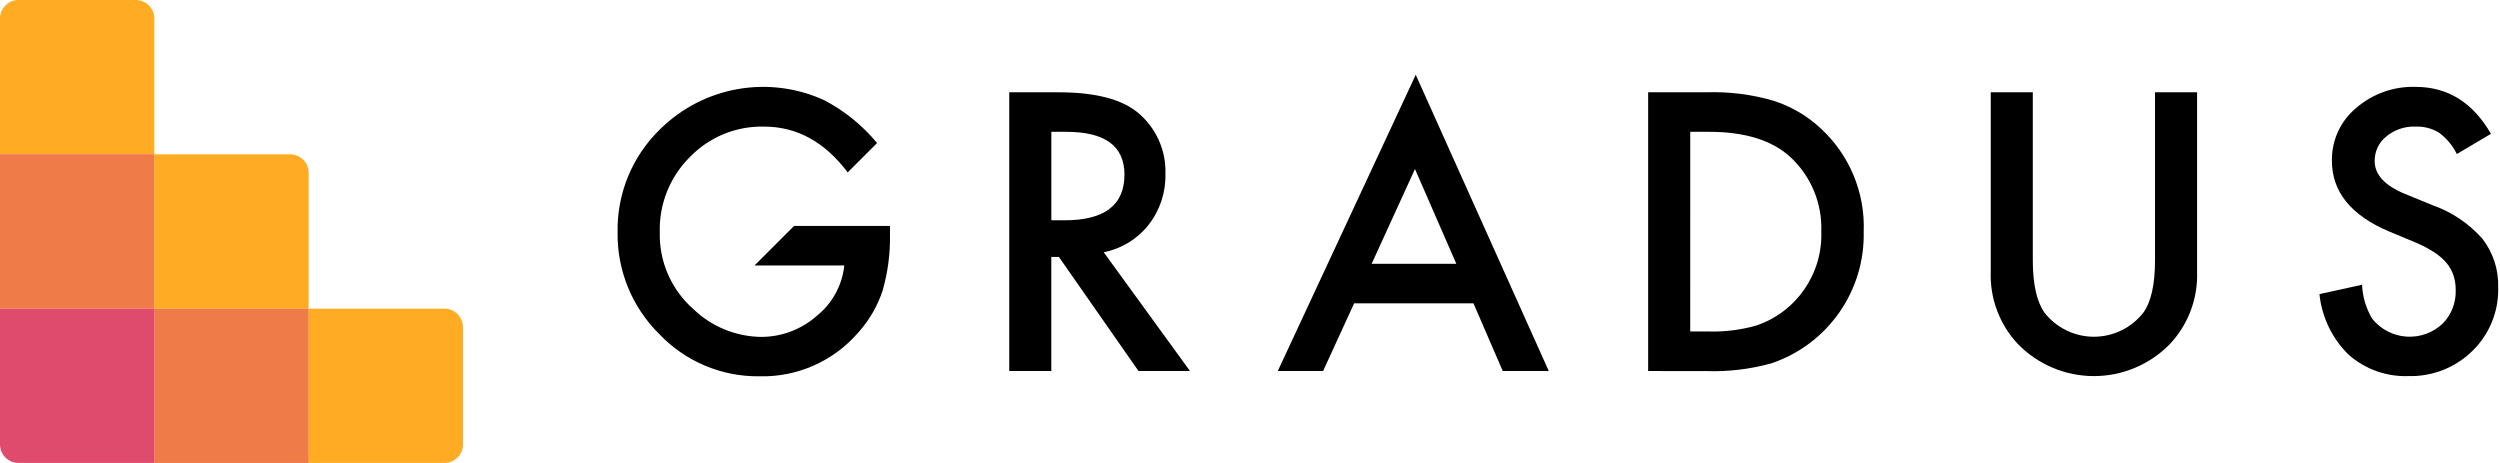
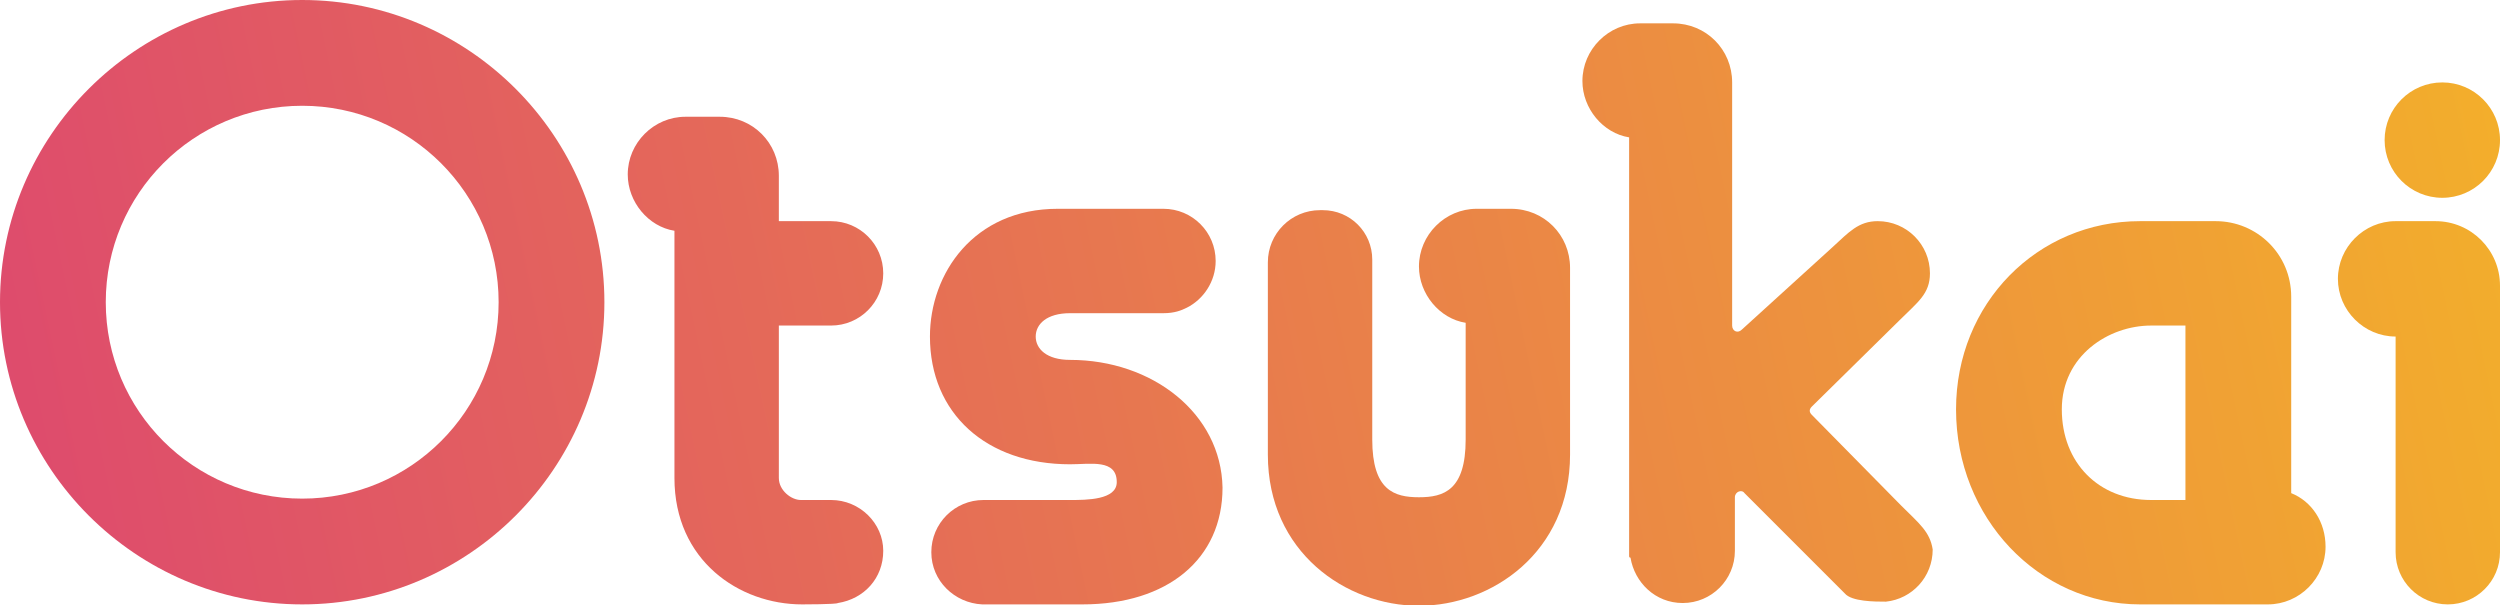
- <svg xmlns="http://www.w3.org/2000/svg" viewBox="0 0 270 50">
-   <path d="M119.2,27.242l9.319,12.829H122.96l-8.6-12.322h-.819V40.071H109V9.968h5.323q5.966,0,8.618,2.242a8.237,8.237,0,0,1,2.925,6.59,8.553,8.553,0,0,1-1.833,5.5A8.17,8.17,0,0,1,119.2,27.242Zm-5.654-3.451h1.443q6.453,0,6.453-4.933,0-4.621-6.278-4.621h-1.618Z" />
-   <path d="M159.135,32.76H146.247l-3.353,7.311H138L152.9,8.077l14.369,31.994h-4.972Zm-1.852-4.27-4.465-10.236L148.138,28.49Z" />
-   <path d="M178,40.071V9.968h6.317a23,23,0,0,1,7.175.9,13.432,13.432,0,0,1,5.128,2.983,14.405,14.405,0,0,1,4.66,11.172,14.646,14.646,0,0,1-9.963,14.213,23.246,23.246,0,0,1-7.077.838Zm4.543-4.27h2.047a17.084,17.084,0,0,0,5.089-.643A10.333,10.333,0,0,0,196.7,25.019a10.46,10.46,0,0,0-3.314-8.033q-2.983-2.749-8.793-2.749h-2.047Z" />
-   <path d="M219.543,9.968V28.1q0,3.88,1.267,5.674a6.779,6.779,0,0,0,10.665,0q1.267-1.735,1.267-5.674V9.968h4.543v19.38a10.844,10.844,0,0,1-2.964,7.838,11.463,11.463,0,0,1-16.358,0A10.843,10.843,0,0,1,215,29.348V9.968Z" />
-   <path d="M269.022,14.452l-3.685,2.184a6.338,6.338,0,0,0-1.969-2.34,4.6,4.6,0,0,0-2.515-.624,4.646,4.646,0,0,0-3.139,1.072,3.324,3.324,0,0,0-1.248,2.652q0,2.2,3.275,3.548l3,1.228a12.821,12.821,0,0,1,5.362,3.617,8.151,8.151,0,0,1,1.7,5.235,9.2,9.2,0,0,1-2.769,6.863,9.5,9.5,0,0,1-6.921,2.73,9.258,9.258,0,0,1-6.473-2.32,10.682,10.682,0,0,1-3.139-6.531l4.6-1.014a7.82,7.82,0,0,0,1.092,3.665,5.188,5.188,0,0,0,7.623.526,4.923,4.923,0,0,0,1.4-3.607,5.064,5.064,0,0,0-.244-1.608,4.09,4.09,0,0,0-.76-1.345,6.082,6.082,0,0,0-1.336-1.15,12.9,12.9,0,0,0-1.95-1.024L258.026,25q-6.181-2.612-6.18-7.643a7.251,7.251,0,0,1,2.593-5.674,9.369,9.369,0,0,1,6.453-2.3Q266.1,9.383,269.022,14.452Z" />
-   <path d="M85.761,24.4l-4.27,4.27h9.693A8.047,8.047,0,0,1,88.2,34.124a9.077,9.077,0,0,1-6.025,2.262,10.76,10.76,0,0,1-7.311-3.022,10.67,10.67,0,0,1-3.607-8.286A11,11,0,0,1,74.5,16.967a10.784,10.784,0,0,1,8.013-3.295c3.548,0,6.568,1.659,9.037,4.948l3.174-3.174a18.6,18.6,0,0,0-5.7-4.62,15.831,15.831,0,0,0-17.742,3.139A15.091,15.091,0,0,0,66.7,25.078a15.127,15.127,0,0,0,4.5,11,14.661,14.661,0,0,0,10.821,4.562,13.636,13.636,0,0,0,10.665-4.718,12.766,12.766,0,0,0,2.632-4.523,20.55,20.55,0,0,0,.8-6.005V24.4Z" />
-   <path d="M2,0H14.667a2,2,0,0,1,2,2V16.667a0,0,0,0,1,0,0H0a0,0,0,0,1,0,0V2A2,2,0,0,1,2,0Z" fill="#ffab24" />
-   <path d="M0,33.333H16.667a0,0,0,0,1,0,0V50a0,0,0,0,1,0,0H2a2,2,0,0,1-2-2V33.333a0,0,0,0,1,0,0Z" fill="#de4b6d" />
-   <rect x="16.667" y="33.333" width="16.667" height="16.667" fill="#de4b6d" />
-   <path d="M33.333,33.333H48a2,2,0,0,1,2,2V48a2,2,0,0,1-2,2H33.333a0,0,0,0,1,0,0V33.333A0,0,0,0,1,33.333,33.333Z" fill="#ffab24" />
-   <rect y="16.667" width="16.667" height="16.667" fill="#de4b6d" />
-   <rect x="16.667" y="33.333" width="16.667" height="16.667" fill="#ffab24" opacity="0.5" />
-   <rect y="16.667" width="16.667" height="16.667" fill="#ffab24" opacity="0.5" />
-   <path d="M16.667,16.667H31.333a2,2,0,0,1,2,2V33.333a0,0,0,0,1,0,0H16.667a0,0,0,0,1,0,0V16.667A0,0,0,0,1,16.667,16.667Z" fill="#ffab24" />
+ <svg xmlns="http://www.w3.org/2000/svg" version="1.1" id="otsukai_logo" x="0px" y="0px" viewBox="0 0 182 44" style="enable-background:new 0 0 182 44;" xml:space="preserve">
+   <style type="text/css">
+ 	.st0{fill:#CCCCCC;}
+ 	.st1{fill:none;stroke:#CCCCCC;stroke-width:2;stroke-miterlimit:10;}
+ 	.st2{fill:#8D8D8D;}
+ 	.st3{fill:url(#SVGID_1_);}
+ 	.st4{fill:url(#SVGID_2_);}
+ 	.st5{fill:url(#SVGID_3_);}
+ 	.st6{fill:url(#SVGID_4_);}
+ 	.st7{fill:url(#SVGID_5_);}
+ 	.st8{fill:url(#SVGID_6_);}
+ 	.st9{fill:#DE4B6D;}
+ 	.st10{fill:url(#SVGID_7_);}
+ 	.st11{fill:url(#SVGID_8_);}
+ </style>
+   <g>
+     <g>
+       <linearGradient id="SVGID_1_" gradientUnits="userSpaceOnUse" x1="-0.505" y1="26.765" x2="179.457" y2="-11.321">
+         <stop offset="0" style="stop-color:#DE4B6D" />
+         <stop offset="1" style="stop-color:#F3AF2B" />
+       </linearGradient>
+       <path class="st3" d="M22,44C9.9,44,0,34.1,0,22S9.9,0,22,0s22,9.9,22,22S34.1,44,22,44z M22,7.7C14.1,7.7,7.7,14.1,7.7,22    S14.1,36.3,22,36.3S36.3,29.9,36.3,22S29.9,7.7,22,7.7z" />
+     </g>
+     <linearGradient id="SVGID_2_" gradientUnits="userSpaceOnUse" x1="3.771" y1="46.981" x2="183.736" y2="8.895">
+       <stop offset="0" style="stop-color:#DE4B6D" />
+       <stop offset="1" style="stop-color:#F3AF2B" />
+     </linearGradient>
+     <circle class="st4" cx="177.8" cy="10.2" r="4.2" />
+     <linearGradient id="SVGID_3_" gradientUnits="userSpaceOnUse" x1="1.779" y1="37.53" x2="181.728" y2="-0.553">
+       <stop offset="0" style="stop-color:#DE4B6D" />
+       <stop offset="1" style="stop-color:#F3AF2B" />
+     </linearGradient>
+     <path class="st5" d="M60.5,36.4c-0.1,0-2.2,0-2.2,0c-0.7,0-1.6-0.7-1.6-1.6V23.7c0,0,3.7,0,3.8,0c2.1,0,3.8-1.7,3.8-3.8   c0-2.1-1.7-3.8-3.8-3.8h-3.8v-3.3c0-2.4-1.9-4.3-4.3-4.3h-2.5c-2.3,0-4.2,1.9-4.2,4.2c0,2,1.5,3.8,3.4,4.1v18c0,6,4.7,9.2,9.3,9.2   c0,0,2.5,0,2.6-0.1c1.9-0.3,3.3-1.8,3.3-3.8C64.3,38.1,62.6,36.4,60.5,36.4z" />
+     <linearGradient id="SVGID_4_" gradientUnits="userSpaceOnUse" x1="3.449" y1="45.416" x2="183.399" y2="7.333">
+       <stop offset="0" style="stop-color:#DE4B6D" />
+       <stop offset="1" style="stop-color:#F3AF2B" />
+     </linearGradient>
+     <path class="st6" d="M77.9,26.2c-1.7,0-2.5-0.8-2.5-1.7s0.8-1.7,2.5-1.7h6.8c0.8,0,1.3-0.2,1.7-0.4c1.2-0.6,2.1-1.9,2.1-3.4   c0-2.1-1.7-3.8-3.8-3.8H77c-6.1,0-9.3,4.7-9.3,9.3c0,5.6,4.1,9.3,10.2,9.3c1.5,0,3.4-0.4,3.4,1.3c0,1.3-2.2,1.3-3.4,1.3   c0,0-6.3,0-6.3,0c-2.1,0-3.8,1.7-3.8,3.8c0,2.1,1.7,3.7,3.7,3.8c0,0,0,0,0,0h7.3c6.2,0,10.2-3.3,10.2-8.5   C88.9,30.1,83.9,26.2,77.9,26.2z" />
+     <linearGradient id="SVGID_5_" gradientUnits="userSpaceOnUse" x1="4.218" y1="49.035" x2="184.17" y2="10.952">
+       <stop offset="0" style="stop-color:#DE4B6D" />
+       <stop offset="1" style="stop-color:#F3AF2B" />
+     </linearGradient>
+     <path class="st7" d="M138.4,36.8l-6.5-6.6c-0.2-0.2-0.2-0.4,0-0.6l6.4-6.3c1.3-1.3,2.2-1.9,2.2-3.4c0-2.1-1.7-3.8-3.8-3.8   c-1.4,0-2.1,0.8-3.3,1.9l-6.6,6c-0.3,0.3-0.7,0.1-0.7-0.3V6c0-2.4-1.9-4.3-4.3-4.3h-1.6c-0.2,0-0.3,0-0.4,0c-0.1,0-0.3,0-0.4,0   c-2.3,0-4.2,1.9-4.2,4.2c0,2,1.5,3.8,3.4,4.1v30.5c0,0,0,0.1,0.1,0.1c0.3,1.8,1.8,3.3,3.8,3.3c2.1,0,3.8-1.7,3.8-3.8   c0-0.1,0-0.2,0-0.4c0,0,0,0,0-0.1c0-0.8,0-0.4,0-1.3v-2.1c0-0.4,0.5-0.6,0.7-0.3l7.3,7.3c0.5,0.6,2.2,0.6,3,0.6   c1.9-0.2,3.4-1.8,3.4-3.8C140.5,38.7,139.7,38.1,138.4,36.8z" />
+     <linearGradient id="SVGID_6_" gradientUnits="userSpaceOnUse" x1="4.39" y1="49.864" x2="184.344" y2="11.78">
+       <stop offset="0" style="stop-color:#DE4B6D" />
+       <stop offset="1" style="stop-color:#F3AF2B" />
+     </linearGradient>
+     <path class="st8" d="M110,15.2c0,0-2.3,0-2.5,0c-2.3,0-4.2,1.9-4.2,4.2c0,2,1.5,3.8,3.4,4.1v8.5c0,3.7-1.6,4.2-3.4,4.2   c-1.8,0-3.4-0.5-3.4-4.2V18.9c0-2-1.6-3.6-3.6-3.6c0,0-0.1,0-0.2,0c-2.1,0-3.8,1.7-3.8,3.8c0,0,0,14,0,14c0,7.1,5.7,11,11,11   s11-3.9,11-11V19.5C114.3,17.1,112.4,15.2,110,15.2z" />
+     <linearGradient id="SVGID_7_" gradientUnits="userSpaceOnUse" x1="7.737" y1="65.704" x2="187.7" y2="27.618">
+       <stop offset="0" style="stop-color:#DE4B6D" />
+       <stop offset="1" style="stop-color:#F3AF2B" />
+     </linearGradient>
+     <path class="st10" d="M177.3,16.1c0,0-2.8,0-2.9,0c-2.3,0-4.2,1.9-4.2,4.2c0,2.3,1.9,4.2,4.2,4.2v15.7c0,2.1,1.7,3.8,3.8,3.8   c2.1,0,3.8-1.7,3.8-3.8V20.8C182,18.2,179.9,16.1,177.3,16.1z" />
+     <linearGradient id="SVGID_8_" gradientUnits="userSpaceOnUse" x1="7.042" y1="62.391" x2="186.999" y2="24.307">
+       <stop offset="0" style="stop-color:#DE4B6D" />
+       <stop offset="1" style="stop-color:#F3AF2B" />
+     </linearGradient>
+     <path class="st11" d="M166.8,35.9V21.6c0-3.1-2.5-5.5-5.5-5.5v0c-0.3,0-2.9,0-5.5,0c-7.5,0-13.4,6-13.4,13.7   c0,7.9,6,14.2,13.4,14.2h9.3c2.3,0,4.2-1.9,4.2-4.2C169.3,38,168.3,36.5,166.8,35.9z M159.1,36.4h-2.5c-3.8,0-6.5-2.7-6.5-6.6   c0-3.9,3.4-6.1,6.5-6.1h2.5V36.4z" />
+   </g>
</svg>
